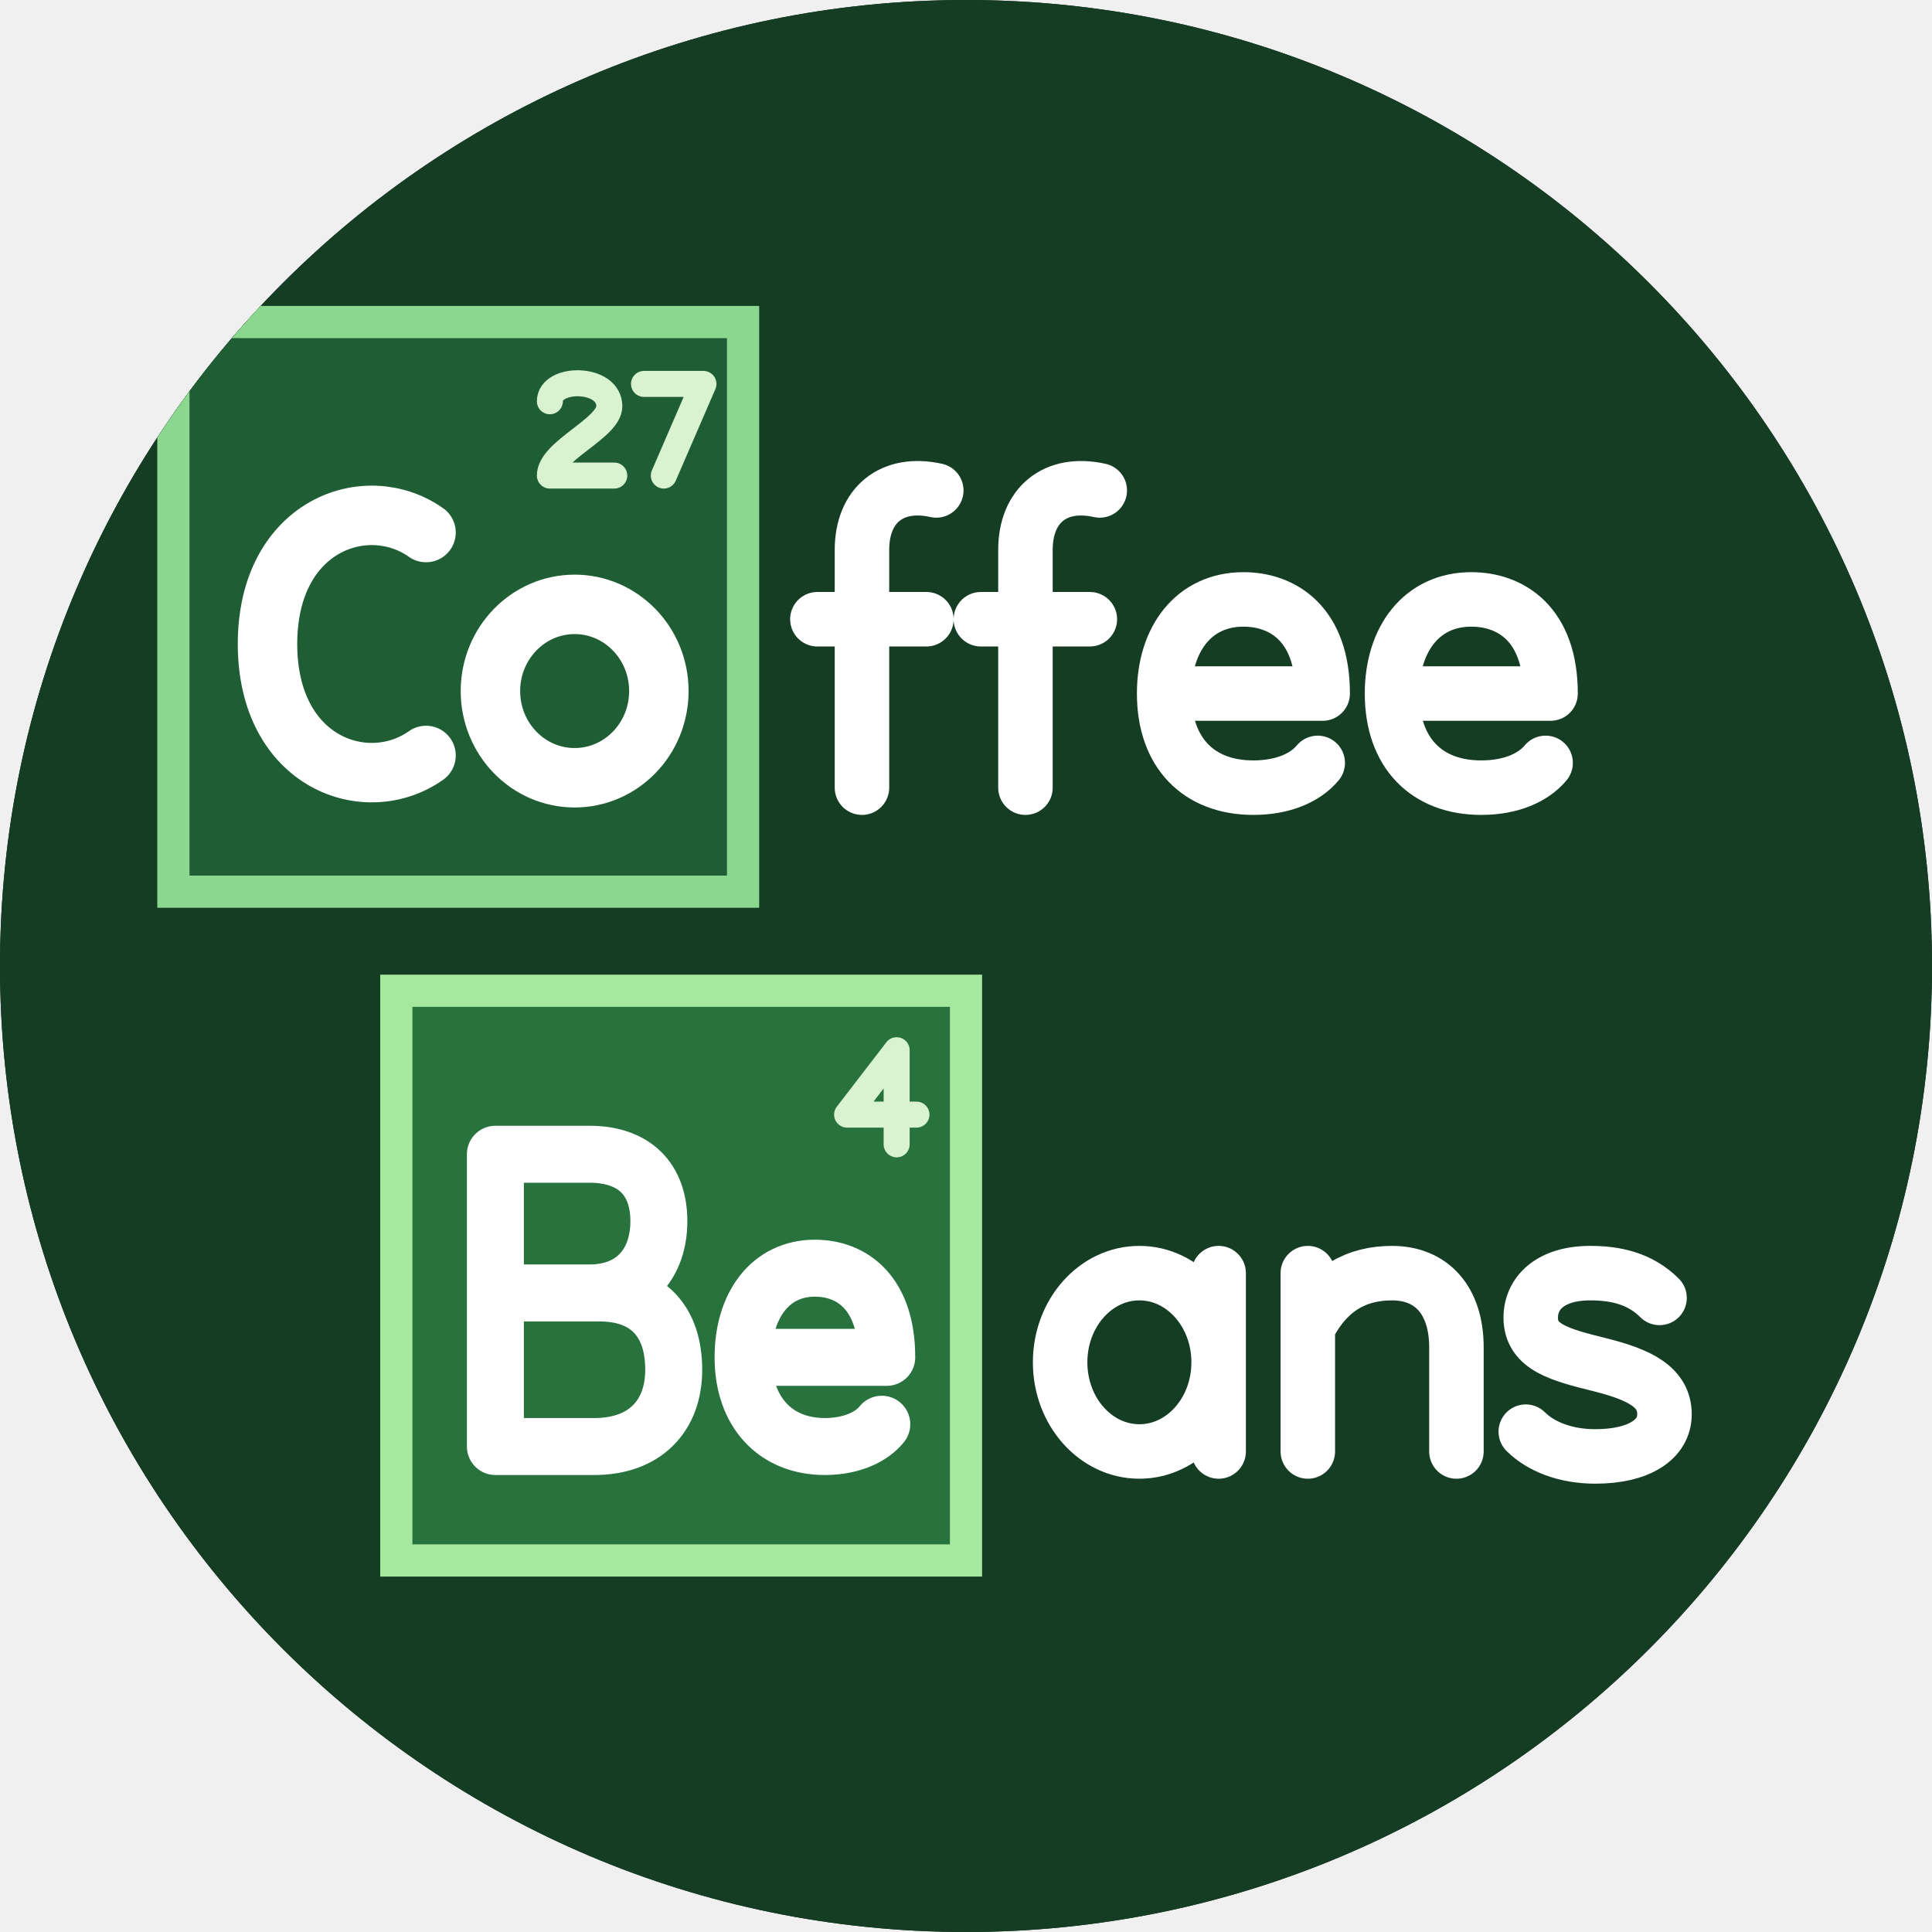
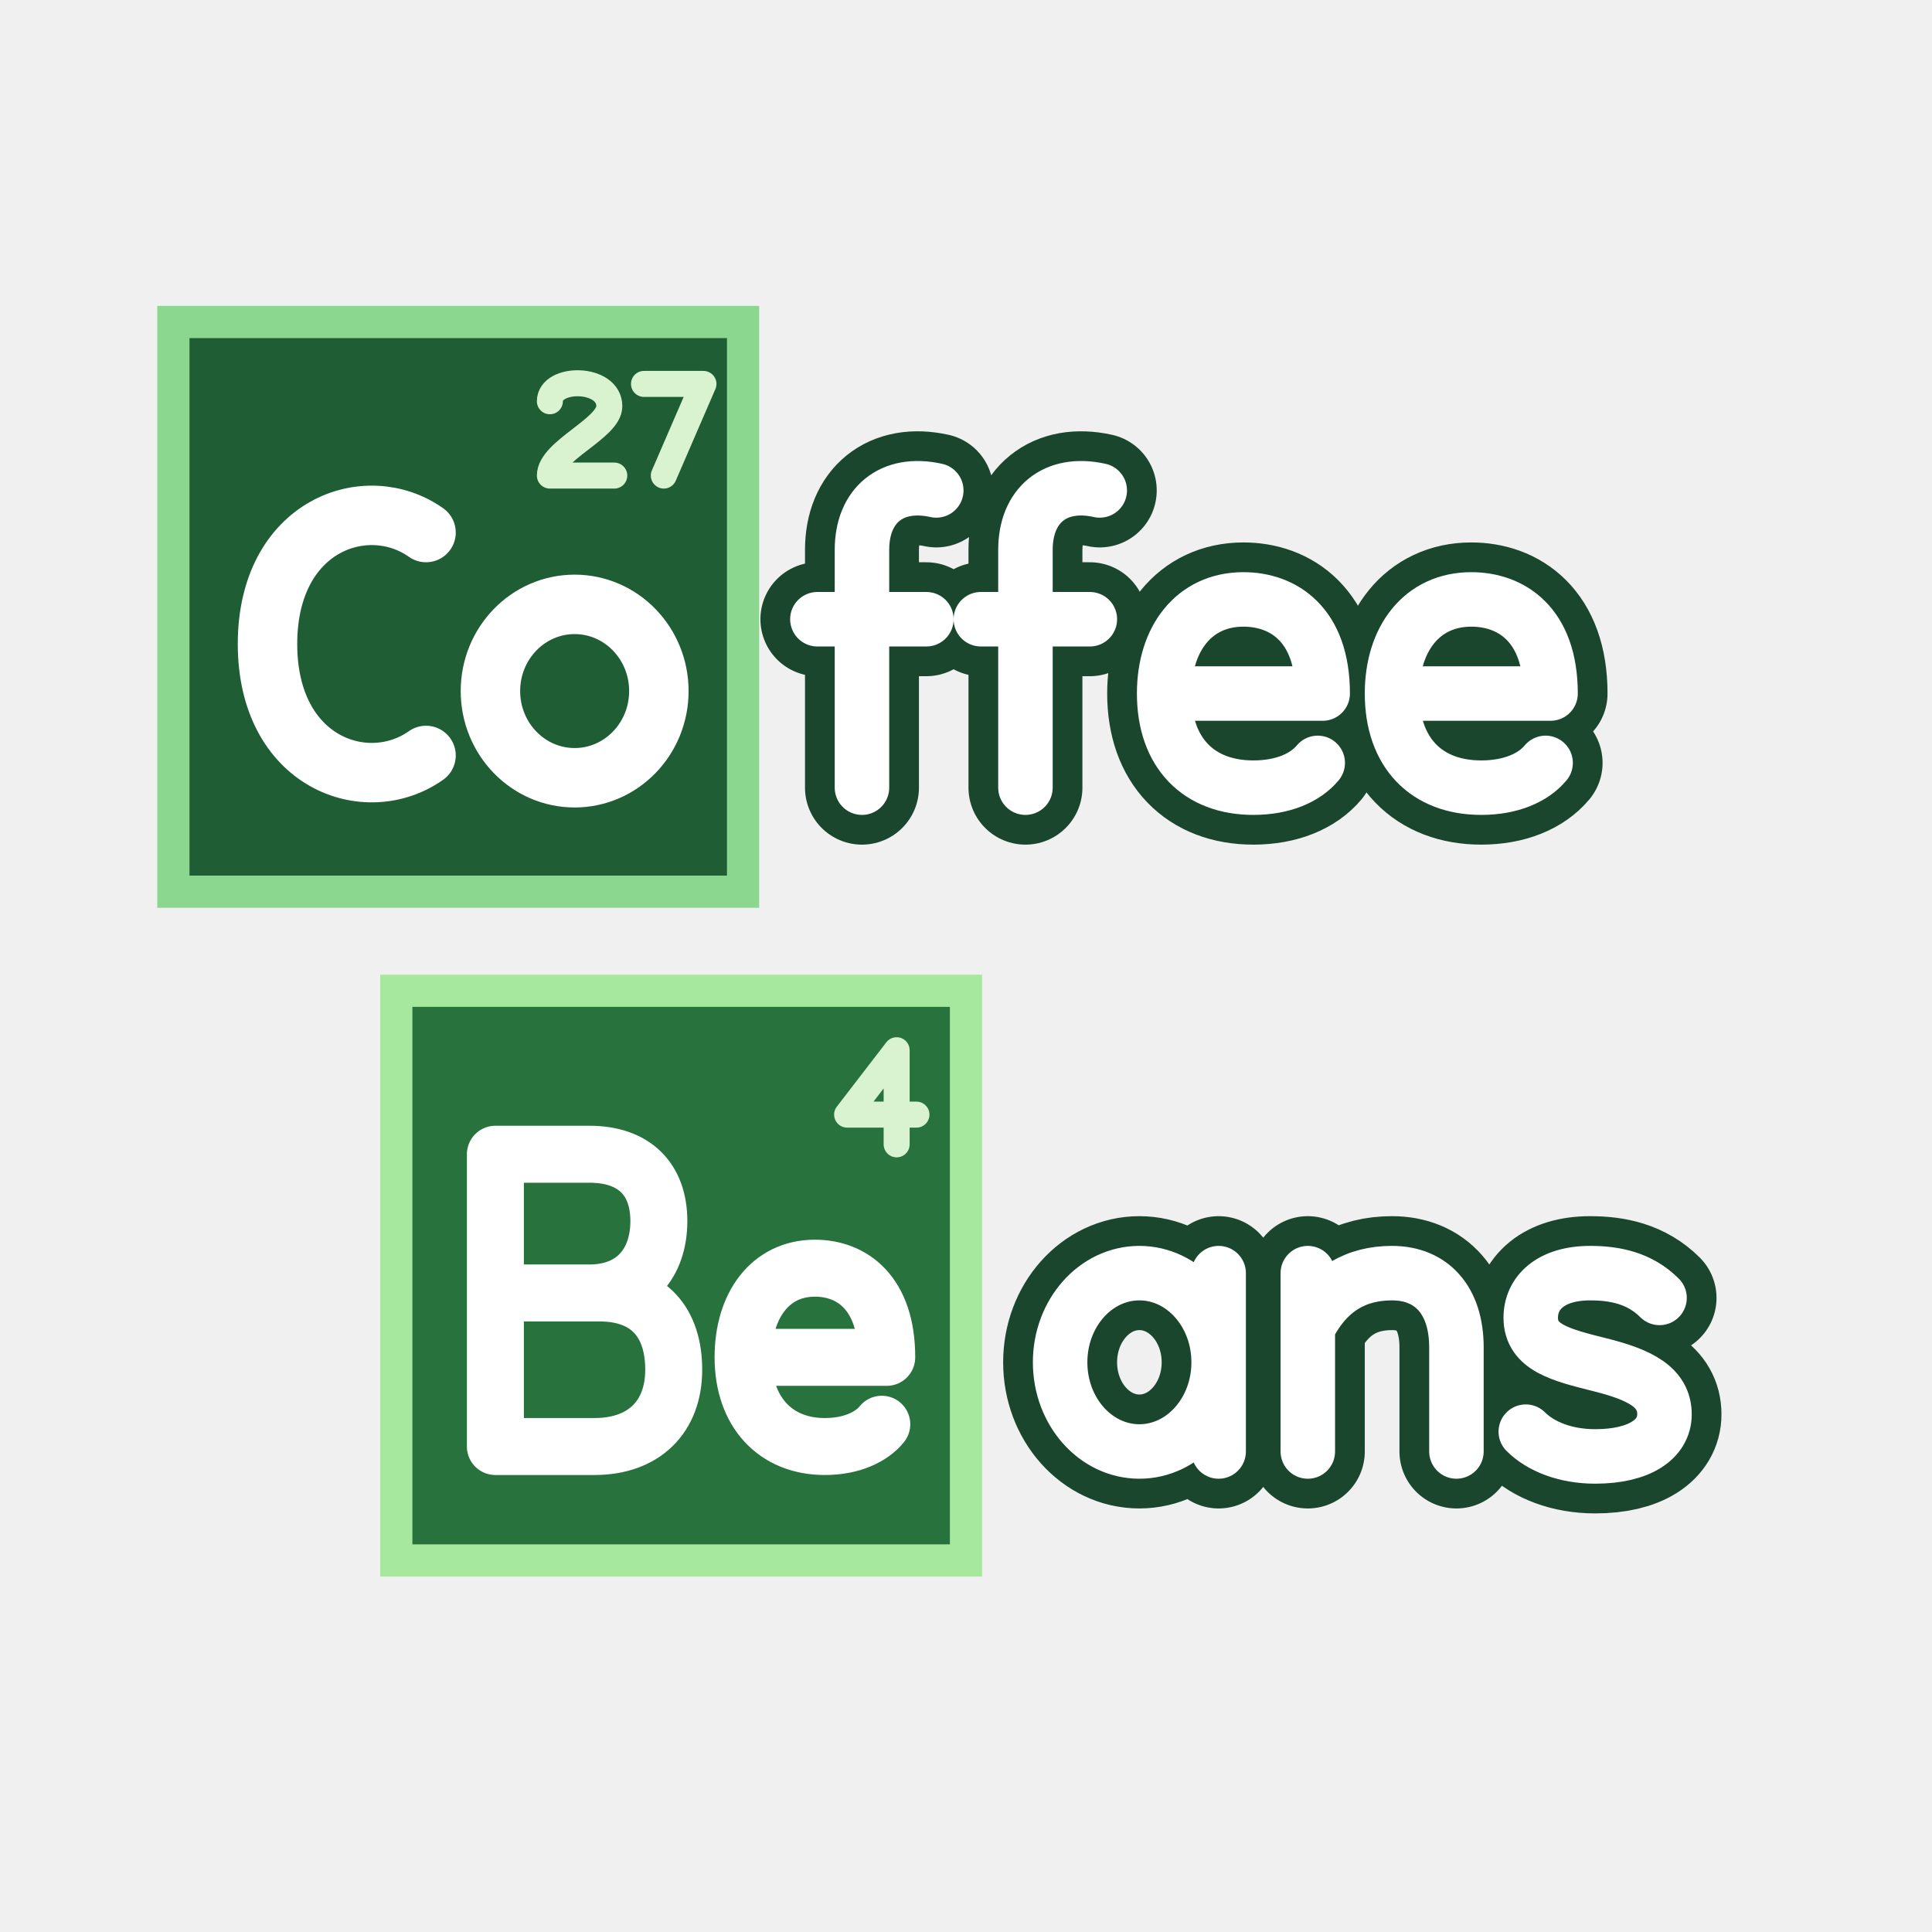
<svg xmlns="http://www.w3.org/2000/svg" width="512" height="512" viewBox="15 15 78 78" role="img" aria-labelledby="title desc">
-   <defs>
-     <clipPath id="coffee-icon-circle">
-       <circle cx="54" cy="54" r="39" />
-     </clipPath>
-   </defs>
-   <g clip-path="url(#coffee-icon-circle)">
-     <path d="M0,0h108v108h-108z" fill="#0D2818" />
-     <path d="M54,14 A40,40 0 1,1 53.9,14 Z" fill="#153D24" />
-     <path d="M22,28 H45 V51 H22 Z" fill="#1F5E34" stroke="#8CD790" stroke-width="1.3" />
-     <path d="M37.2,31.2 C37.2,30.2 39.6,30.2 39.6,31.4 C39.6,32.3 37.2,33.2 37.2,34.2 H39.8 M41.0,30.5 H43.4 L41.8,34.2" fill="none" stroke="#D9F2D0" stroke-width="1.05" stroke-linecap="round" stroke-linejoin="round" />
-     <path d="M32.2,36.5 C29.8,34.8 25.8,36.2 25.8,41.0 C25.8,45.8 29.8,47.2 32.2,45.5 M38.2,39.4 A3.4,3.5 0 1,0 38.2,46.4 A3.4,3.5 0 1,0 38.2,39.4 Z" fill="none" stroke="#FFFFFF" stroke-width="2.4" stroke-linecap="round" stroke-linejoin="round" />
-     <path d="M52.8,34.8 C51.0,34.4 49.8,35.4 49.8,37.2 V46.8 M48.0,40.0 H52.4 M59.4,34.8 C57.6,34.4 56.4,35.4 56.4,37.2 V46.8 M54.6,40.0 H59.0 M62.2,43.0 H68.4 C68.4,40.2 66.8,39.2 65.2,39.2 C63.2,39.2 62.0,40.8 62.0,43.0 C62.0,45.4 63.4,46.8 65.6,46.8 C66.8,46.8 67.7,46.4 68.2,45.8 M71.4,43.0 H77.6 C77.6,40.2 76.0,39.2 74.4,39.2 C72.4,39.2 71.2,40.8 71.2,43.0 C71.2,45.4 72.6,46.8 74.8,46.8 C76.0,46.8 76.9,46.4 77.4,45.8" fill="none" stroke="#FFFFFF" stroke-width="2.2" stroke-linecap="round" stroke-linejoin="round" />
-     <path d="M31,55 H54 V78 H31 Z" fill="#28723E" stroke="#A5E89E" stroke-width="1.3" />
-     <path d="M51.2,57.4 L49.2,60.0 H52.0 M51.2,57.4 V61.2" fill="none" stroke="#D9F2D0" stroke-width="1.05" stroke-linecap="round" stroke-linejoin="round" />
-     <path d="M35.0,61.6 V73.4 M35.0,61.6 H38.8 C40.6,61.6 41.6,62.6 41.6,64.3 C41.6,66.0 40.6,67.2 38.8,67.2 H35.0 M38.8,67.2 H39.2 C41.2,67.2 42.2,68.4 42.2,70.3 C42.2,72.2 41.0,73.4 39.0,73.4 H35.0 M45.2,69.8 H50.8 C50.8,67.2 49.4,66.2 47.9,66.2 C46.1,66.2 45.0,67.7 45.0,69.8 C45.0,72.0 46.3,73.4 48.3,73.4 C49.4,73.4 50.2,73.0 50.6,72.5" fill="none" stroke="#FFFFFF" stroke-width="2.3" stroke-linecap="round" stroke-linejoin="round" />
-     <path d="M61.0,66.4 A3.2,3.6 0 1,0 61.0,73.6 A3.2,3.6 0 1,0 61.0,66.4 Z M64.2,66.4 V73.6 M67.8,66.4 V73.6 M67.8,68.6 C68.6,67.0 69.8,66.4 71.2,66.4 C72.8,66.4 73.8,67.5 73.8,69.4 V73.6 M82.0,67.4 C81.2,66.6 80.2,66.4 79.2,66.4 C77.6,66.4 76.8,67.2 76.8,68.2 C76.8,69.4 78.0,69.7 79.6,70.1 C81.2,70.5 82.2,71.0 82.2,72.1 C82.2,73.1 81.2,73.8 79.4,73.8 C78.2,73.8 77.2,73.4 76.6,72.8" fill="none" stroke="#FFFFFF" stroke-width="2.2" stroke-linecap="round" stroke-linejoin="round" />
-   </g>
+   <path d="M22,28 H45 V51 H22 Z" fill="#1F5E34" stroke="#8CD790" stroke-width="1.3" />
+   <path d="M37.2,31.2 C37.2,30.2 39.6,30.2 39.6,31.4 C39.6,32.3 37.2,33.2 37.2,34.2 H39.8 M41.0,30.5 H43.4 L41.8,34.2" fill="none" stroke="#D9F2D0" stroke-width="1.05" stroke-linecap="round" stroke-linejoin="round" />
+   <path d="M32.2,36.5 C29.8,34.8 25.8,36.2 25.8,41.0 C25.8,45.8 29.8,47.2 32.2,45.5 M38.2,39.4 A3.4,3.5 0 1,0 38.2,46.4 A3.4,3.5 0 1,0 38.2,39.4 Z" fill="none" stroke="#FFFFFF" stroke-width="2.4" stroke-linecap="round" stroke-linejoin="round" />
+   <path d="M52.8,34.8 C51.0,34.4 49.8,35.4 49.8,37.2 V46.8 M48.0,40.0 H52.4 M59.4,34.8 C57.6,34.4 56.4,35.4 56.4,37.2 V46.8 M54.6,40.0 H59.0 M62.2,43.0 H68.4 C68.4,40.2 66.8,39.2 65.2,39.2 C63.2,39.2 62.0,40.8 62.0,43.0 C62.0,45.4 63.4,46.8 65.6,46.8 C66.8,46.8 67.7,46.4 68.2,45.8 M71.4,43.0 H77.6 C77.6,40.2 76.0,39.2 74.4,39.2 C72.4,39.2 71.2,40.8 71.2,43.0 C71.2,45.4 72.6,46.8 74.8,46.8 C76.0,46.8 76.9,46.4 77.4,45.8" fill="none" stroke="#19462D" stroke-width="4.6" stroke-linecap="round" stroke-linejoin="round" />
+   <path d="M52.8,34.8 C51.0,34.4 49.8,35.4 49.8,37.2 V46.8 M48.0,40.0 H52.4 M59.4,34.8 C57.6,34.4 56.4,35.4 56.4,37.2 V46.8 M54.6,40.0 H59.0 M62.2,43.0 H68.4 C68.4,40.2 66.8,39.2 65.2,39.2 C63.2,39.2 62.0,40.8 62.0,43.0 C62.0,45.4 63.4,46.8 65.6,46.8 C66.8,46.8 67.7,46.4 68.2,45.8 M71.4,43.0 H77.6 C77.6,40.2 76.0,39.2 74.4,39.2 C72.4,39.2 71.2,40.8 71.2,43.0 C71.2,45.4 72.6,46.8 74.8,46.8 C76.0,46.8 76.9,46.4 77.4,45.8" fill="none" stroke="#FFFFFF" stroke-width="2.2" stroke-linecap="round" stroke-linejoin="round" />
+   <path d="M31,55 H54 V78 H31 Z" fill="#28723E" stroke="#A5E89E" stroke-width="1.3" />
+   <path d="M51.2,57.4 L49.2,60.0 H52.0 M51.2,57.4 V61.2" fill="none" stroke="#D9F2D0" stroke-width="1.05" stroke-linecap="round" stroke-linejoin="round" />
+   <path d="M35.0,61.6 V73.4 M35.0,61.6 H38.8 C40.6,61.6 41.6,62.6 41.6,64.3 C41.6,66.0 40.6,67.2 38.8,67.2 H35.0 M38.8,67.2 H39.2 C41.2,67.2 42.2,68.4 42.2,70.3 C42.2,72.2 41.0,73.4 39.0,73.4 H35.0 M45.2,69.8 H50.8 C50.8,67.2 49.4,66.2 47.9,66.2 C46.1,66.2 45.0,67.7 45.0,69.8 C45.0,72.0 46.3,73.4 48.3,73.4 C49.4,73.4 50.2,73.0 50.6,72.5" fill="none" stroke="#FFFFFF" stroke-width="2.3" stroke-linecap="round" stroke-linejoin="round" />
+   <path d="M61.0,66.4 A3.2,3.6 0 1,0 61.0,73.6 A3.2,3.6 0 1,0 61.0,66.4 Z M64.2,66.4 V73.6 M67.8,66.4 V73.6 M67.8,68.6 C68.6,67.0 69.8,66.4 71.2,66.4 C72.8,66.4 73.8,67.5 73.8,69.4 V73.6 M82.0,67.4 C81.2,66.6 80.2,66.4 79.2,66.4 C77.6,66.4 76.8,67.2 76.8,68.2 C76.8,69.4 78.0,69.7 79.6,70.1 C81.2,70.5 82.2,71.0 82.2,72.1 C82.2,73.1 81.2,73.8 79.4,73.8 C78.2,73.8 77.2,73.4 76.6,72.8" fill="none" stroke="#19462D" stroke-width="4.6" stroke-linecap="round" stroke-linejoin="round" />
+   <path d="M61.0,66.4 A3.2,3.6 0 1,0 61.0,73.6 A3.2,3.6 0 1,0 61.0,66.4 Z M64.2,66.4 V73.6 M67.8,66.4 V73.6 M67.8,68.6 C68.6,67.0 69.8,66.4 71.2,66.4 C72.8,66.4 73.8,67.5 73.8,69.4 V73.6 M82.0,67.4 C81.2,66.6 80.2,66.4 79.2,66.4 C77.6,66.4 76.8,67.2 76.8,68.2 C76.8,69.4 78.0,69.7 79.6,70.1 C81.2,70.5 82.2,71.0 82.2,72.1 C82.2,73.1 81.2,73.8 79.4,73.8 C78.2,73.8 77.2,73.4 76.6,72.8" fill="none" stroke="#FFFFFF" stroke-width="2.2" stroke-linecap="round" stroke-linejoin="round" />
</svg>
